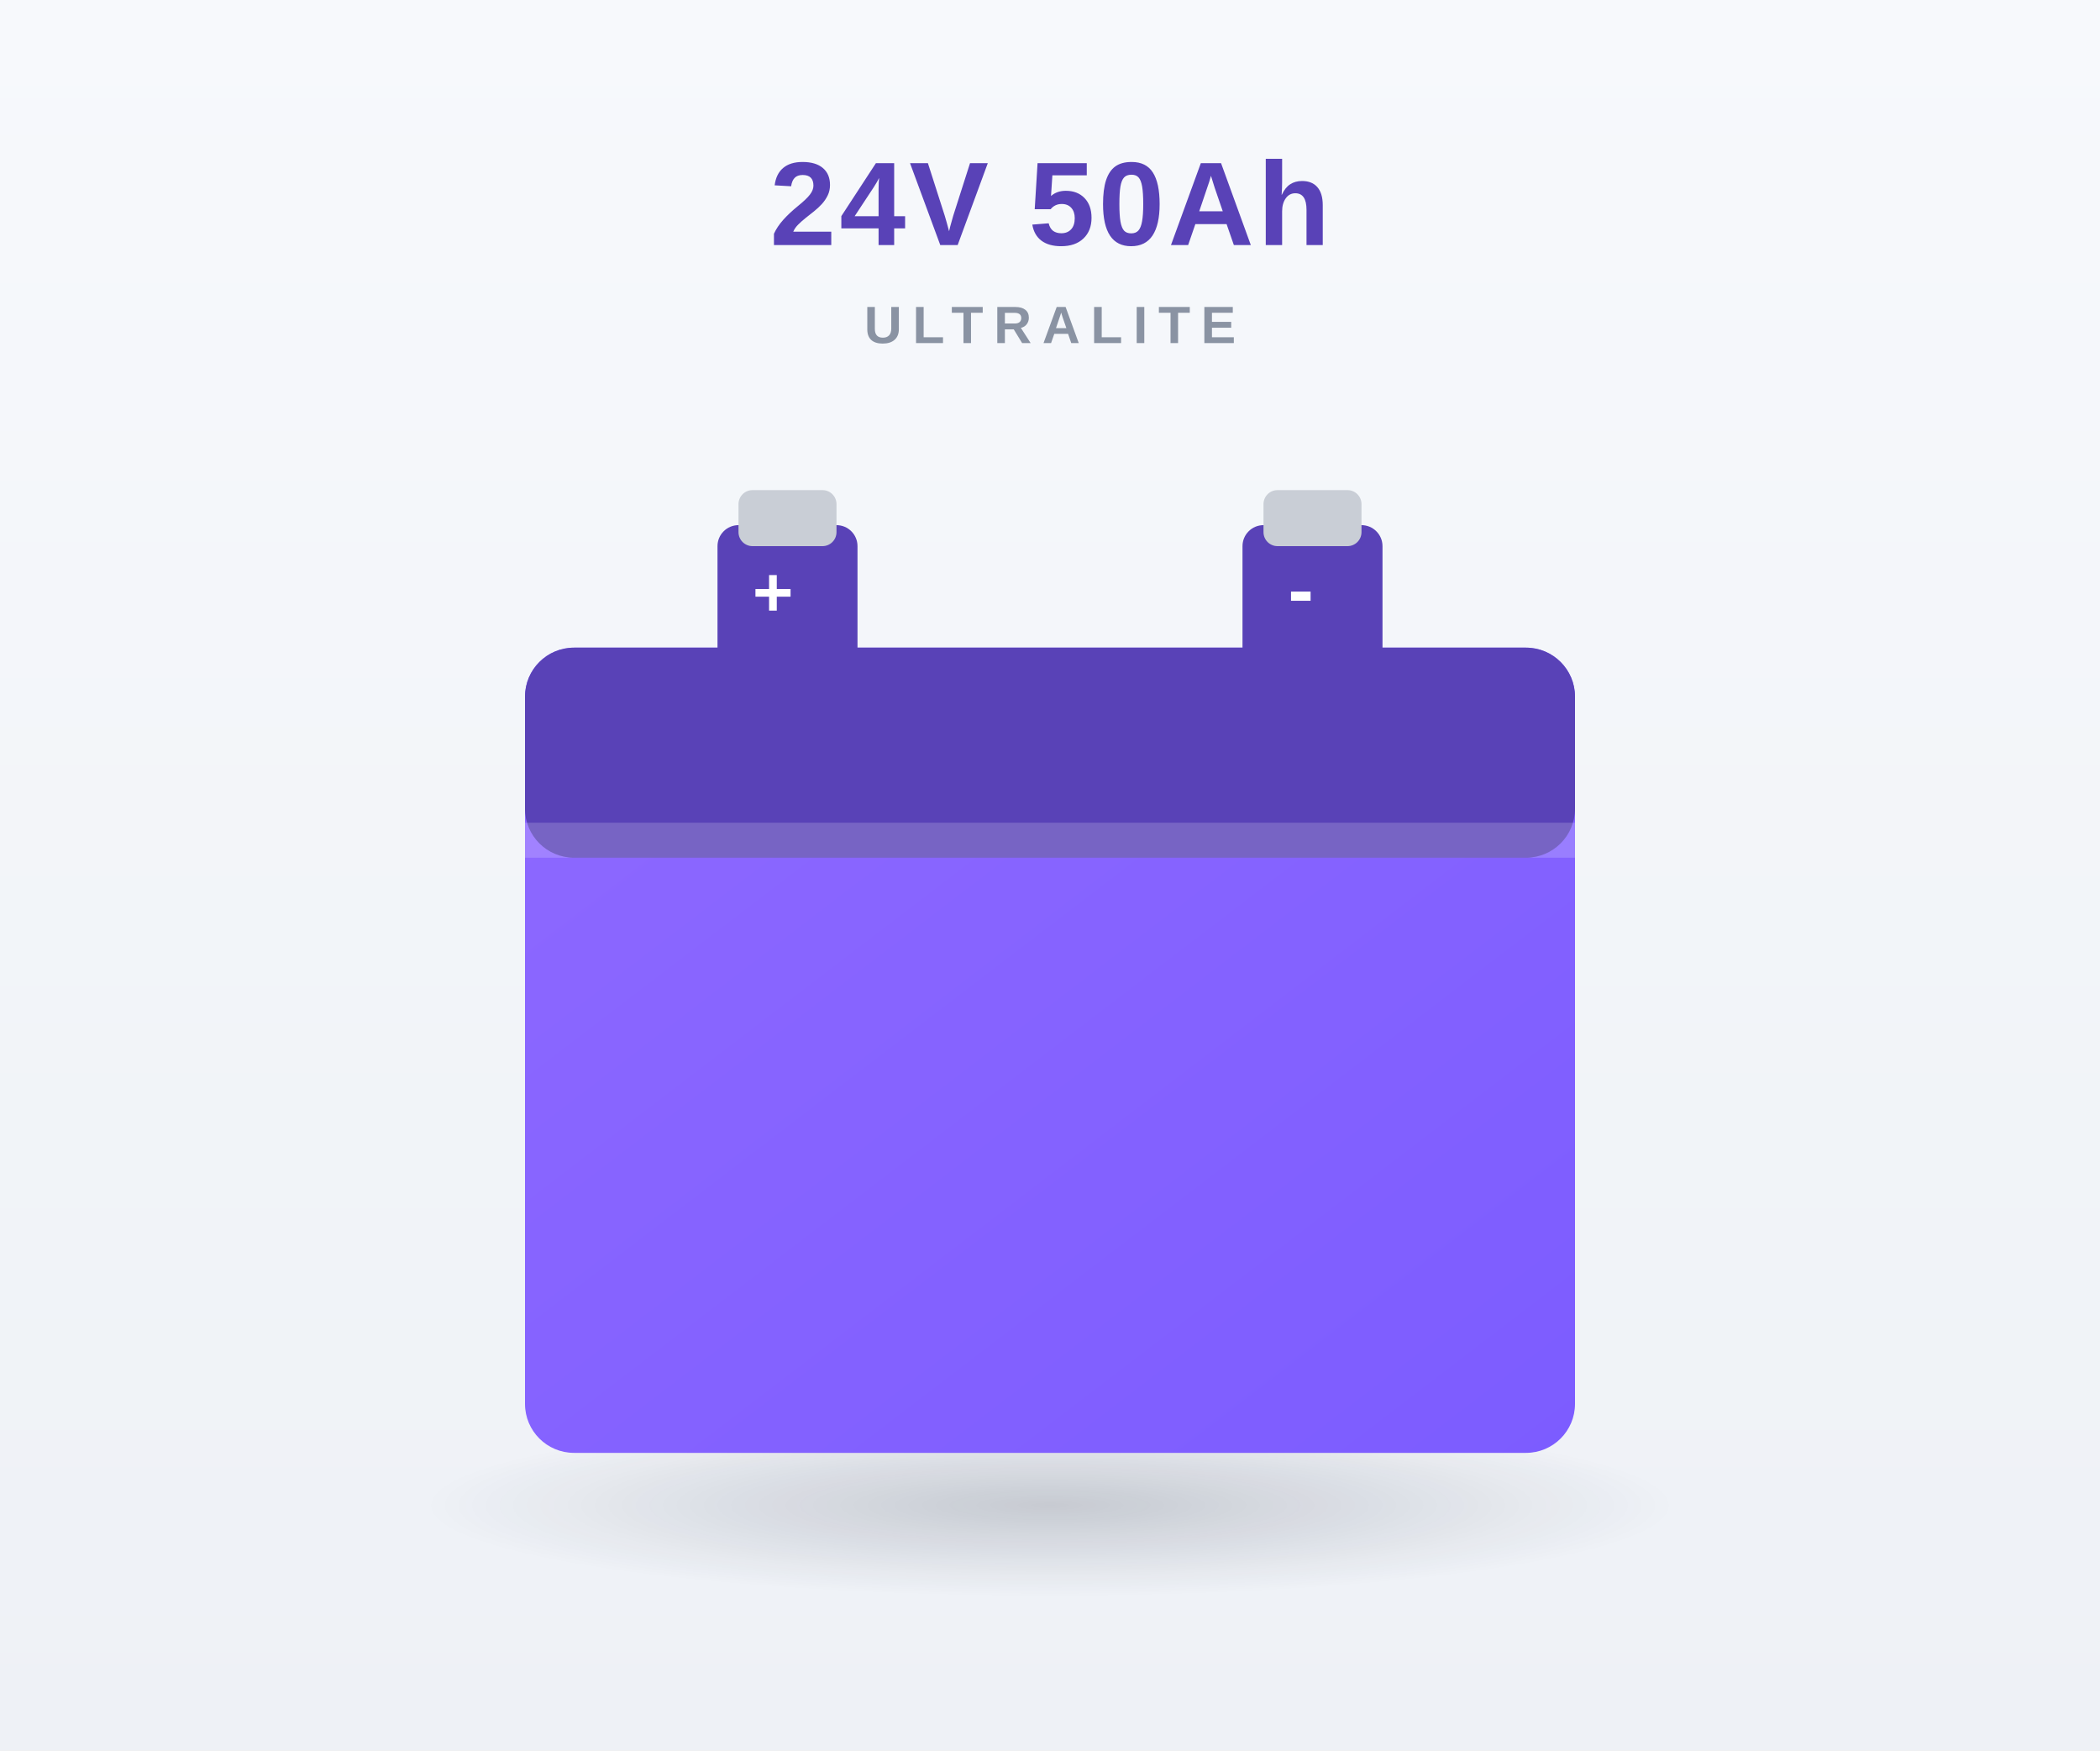
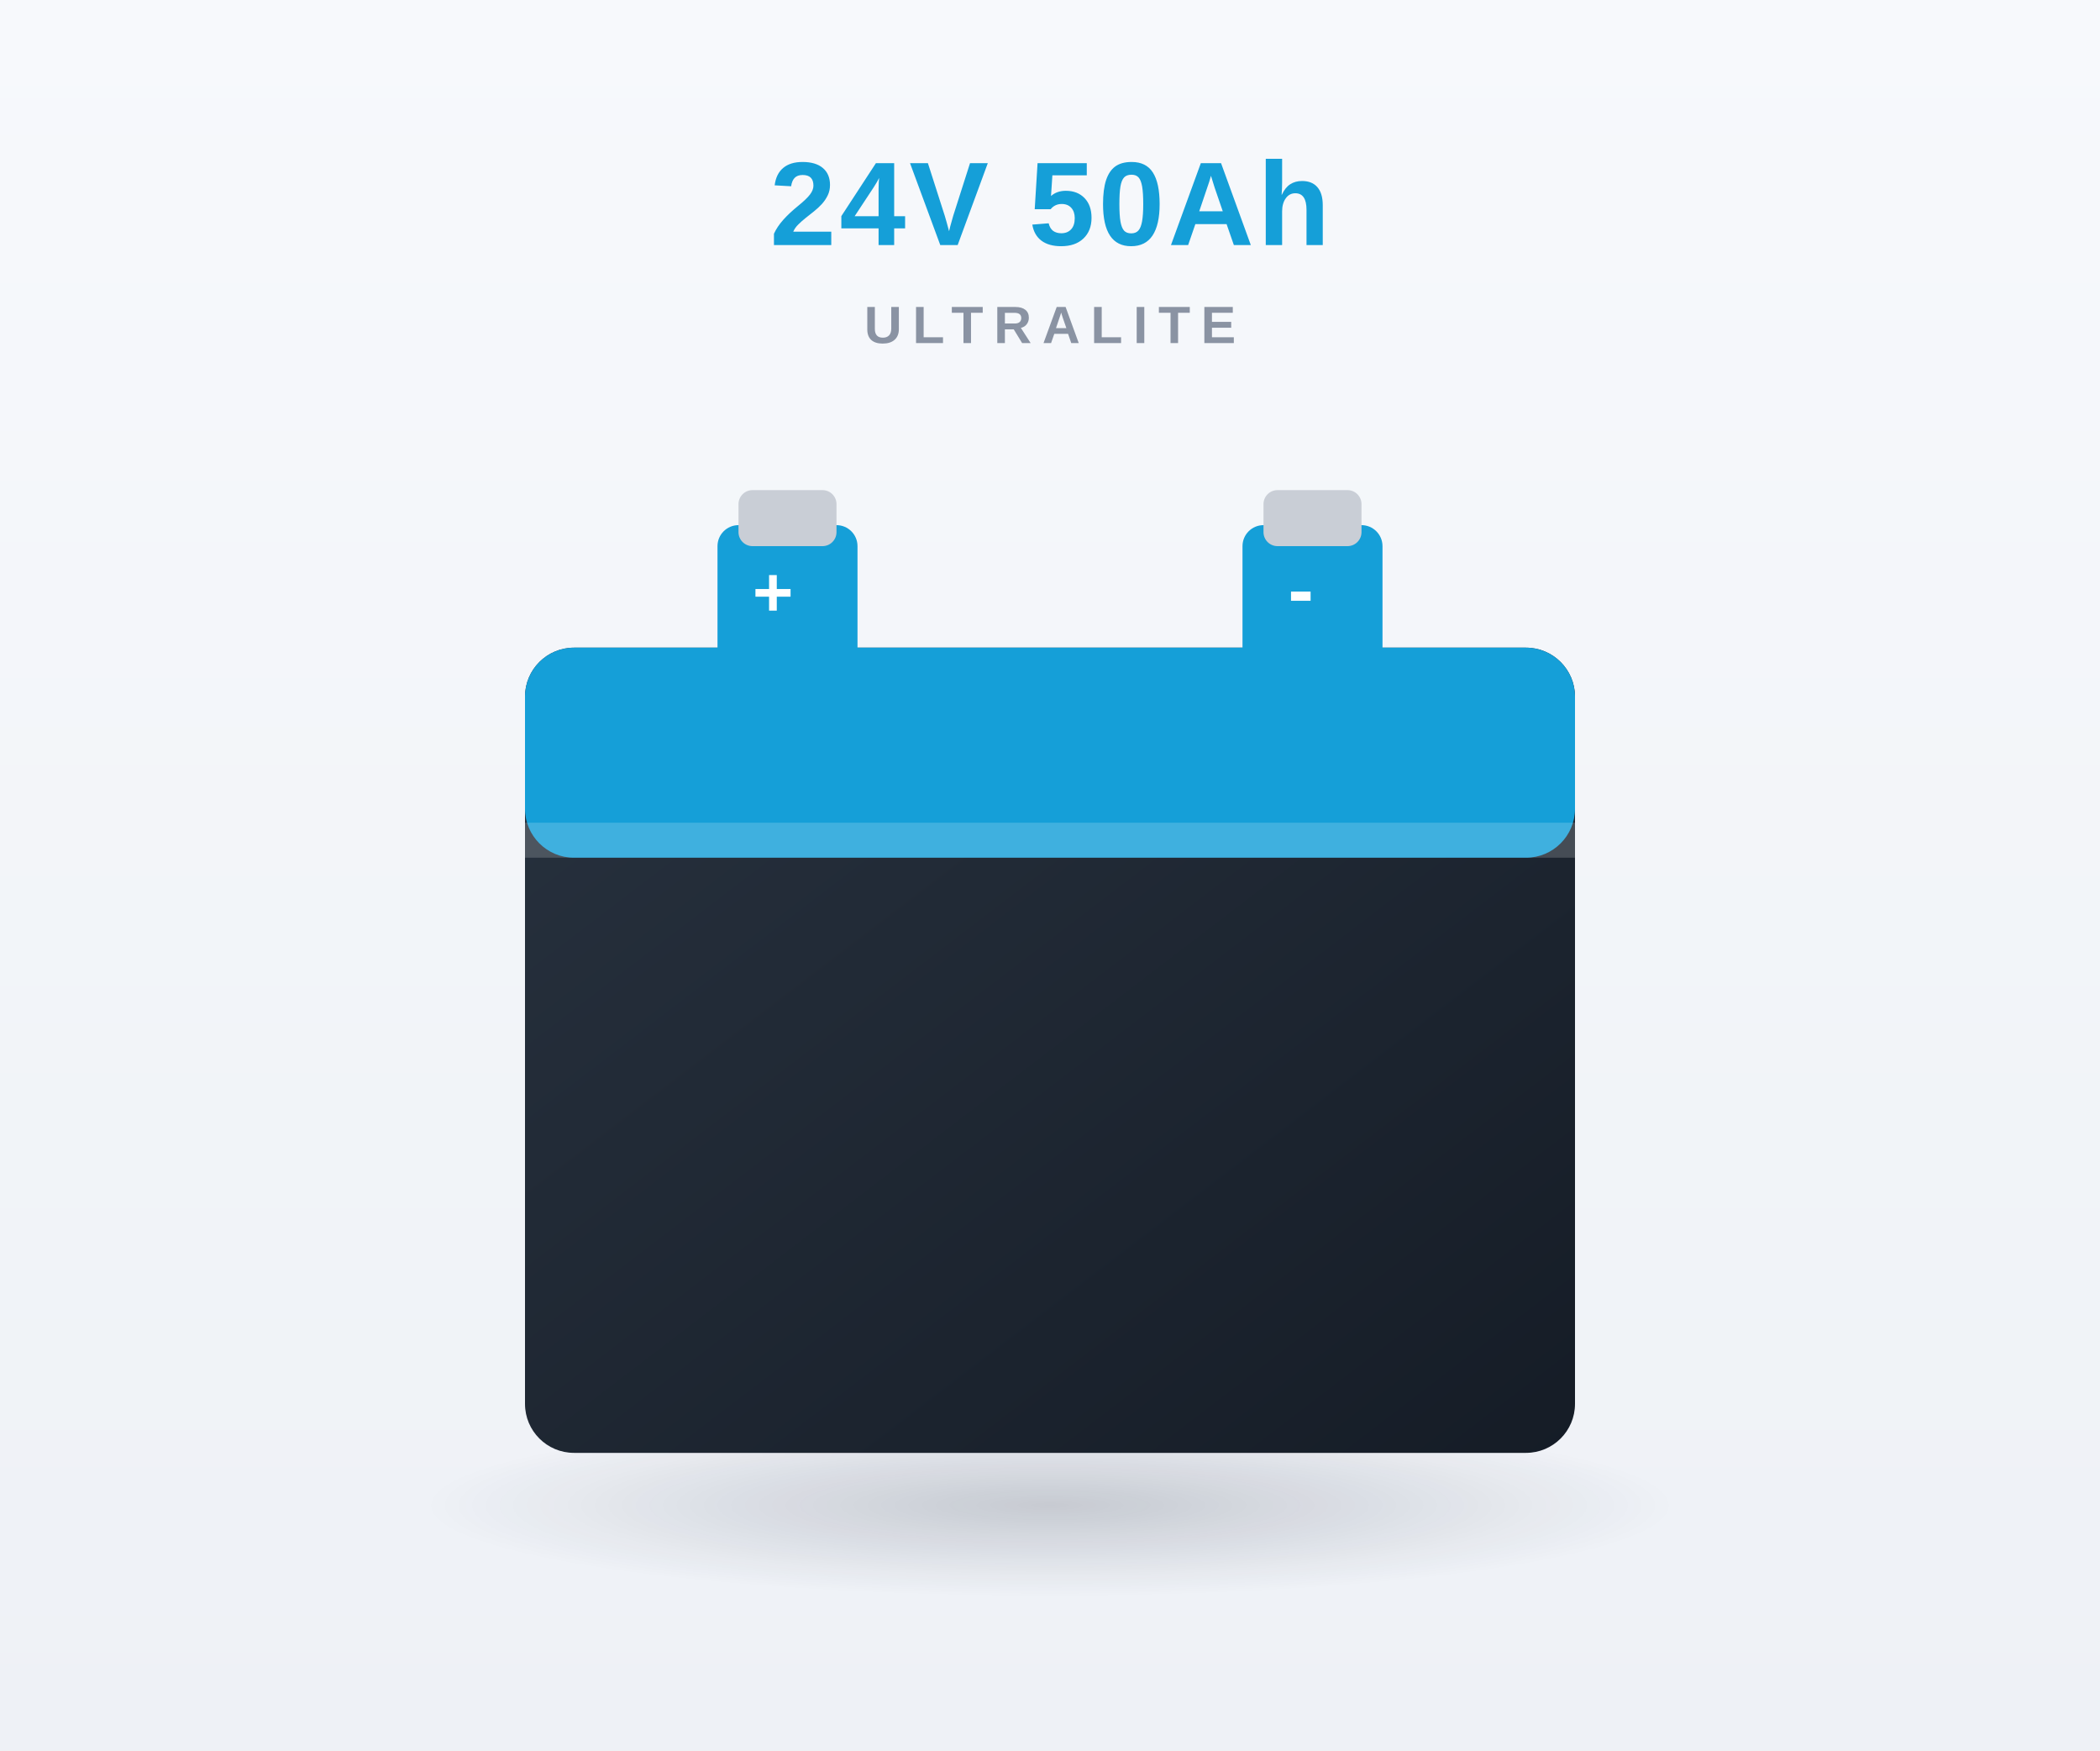
<svg xmlns="http://www.w3.org/2000/svg" viewBox="0 0 600 500" width="600" height="500">
  <defs>
    <linearGradient id="bg" x1="0" y1="0" x2="0" y2="1">
      <stop offset="0" stop-color="#f7f9fc" />
      <stop offset="1" stop-color="#eef1f6" />
    </linearGradient>
    <linearGradient id="body" x1="0" y1="0" x2="1" y2="1">
-       <stop offset="0" stop-color="#8e69ff" />
-       <stop offset="1" stop-color="#7c5cff" />
+       <stop offset="0" stop-color="#28323f" />
+       <stop offset="1" stop-color="#151c26" />
    </linearGradient>
    <radialGradient id="shadow" cx="0.5" cy="0.5" r="0.5">
      <stop offset="0" stop-color="rgba(15,23,42,.18)" />
      <stop offset="1" stop-color="rgba(15,23,42,0)" />
    </radialGradient>
  </defs>
  <rect width="600" height="500" fill="url(#bg)" />
  <ellipse cx="300" cy="430" rx="180" ry="26" fill="url(#shadow)" />
  <rect x="150" y="185" width="300" height="230" rx="14" fill="url(#body)" />
-   <rect x="150" y="185" width="300" height="60" rx="14" fill="#5942b7" />
+   <rect x="150" y="185" width="300" height="60" rx="14" fill="#159fd8" />
  <rect x="150" y="235" width="300" height="10" fill="rgba(255,255,255,.18)" />
-   <rect x="205" y="150" width="40" height="42" rx="6" fill="#5942b7" />
-   <rect x="355" y="150" width="40" height="42" rx="6" fill="#5942b7" />
+   <rect x="205" y="150" width="40" height="42" rx="6" fill="#159fd8" />
+   <rect x="355" y="150" width="40" height="42" rx="6" fill="#159fd8" />
  <rect x="211" y="140" width="28" height="16" rx="4" fill="#c9ced6" />
  <rect x="361" y="140" width="28" height="16" rx="4" fill="#c9ced6" />
  <text x="215" y="176" font-family="Arial" font-size="20" font-weight="700" fill="#fff">+</text>
  <text x="368" y="176" font-family="Arial" font-size="22" font-weight="700" fill="#fff">-</text>
-   <text x="300" y="70" text-anchor="middle" font-family="Arial, sans-serif" font-size="34" font-weight="800" fill="#5942b7" letter-spacing="1">24V 50Ah</text>
+   <text x="300" y="70" text-anchor="middle" font-family="Arial, sans-serif" font-size="34" font-weight="800" fill="#159fd8" letter-spacing="1">24V 50Ah</text>
  <text x="300" y="98" text-anchor="middle" font-family="Arial, sans-serif" font-size="15" font-weight="600" fill="#8a93a3" letter-spacing="3">ULTRALITE</text>
</svg>
